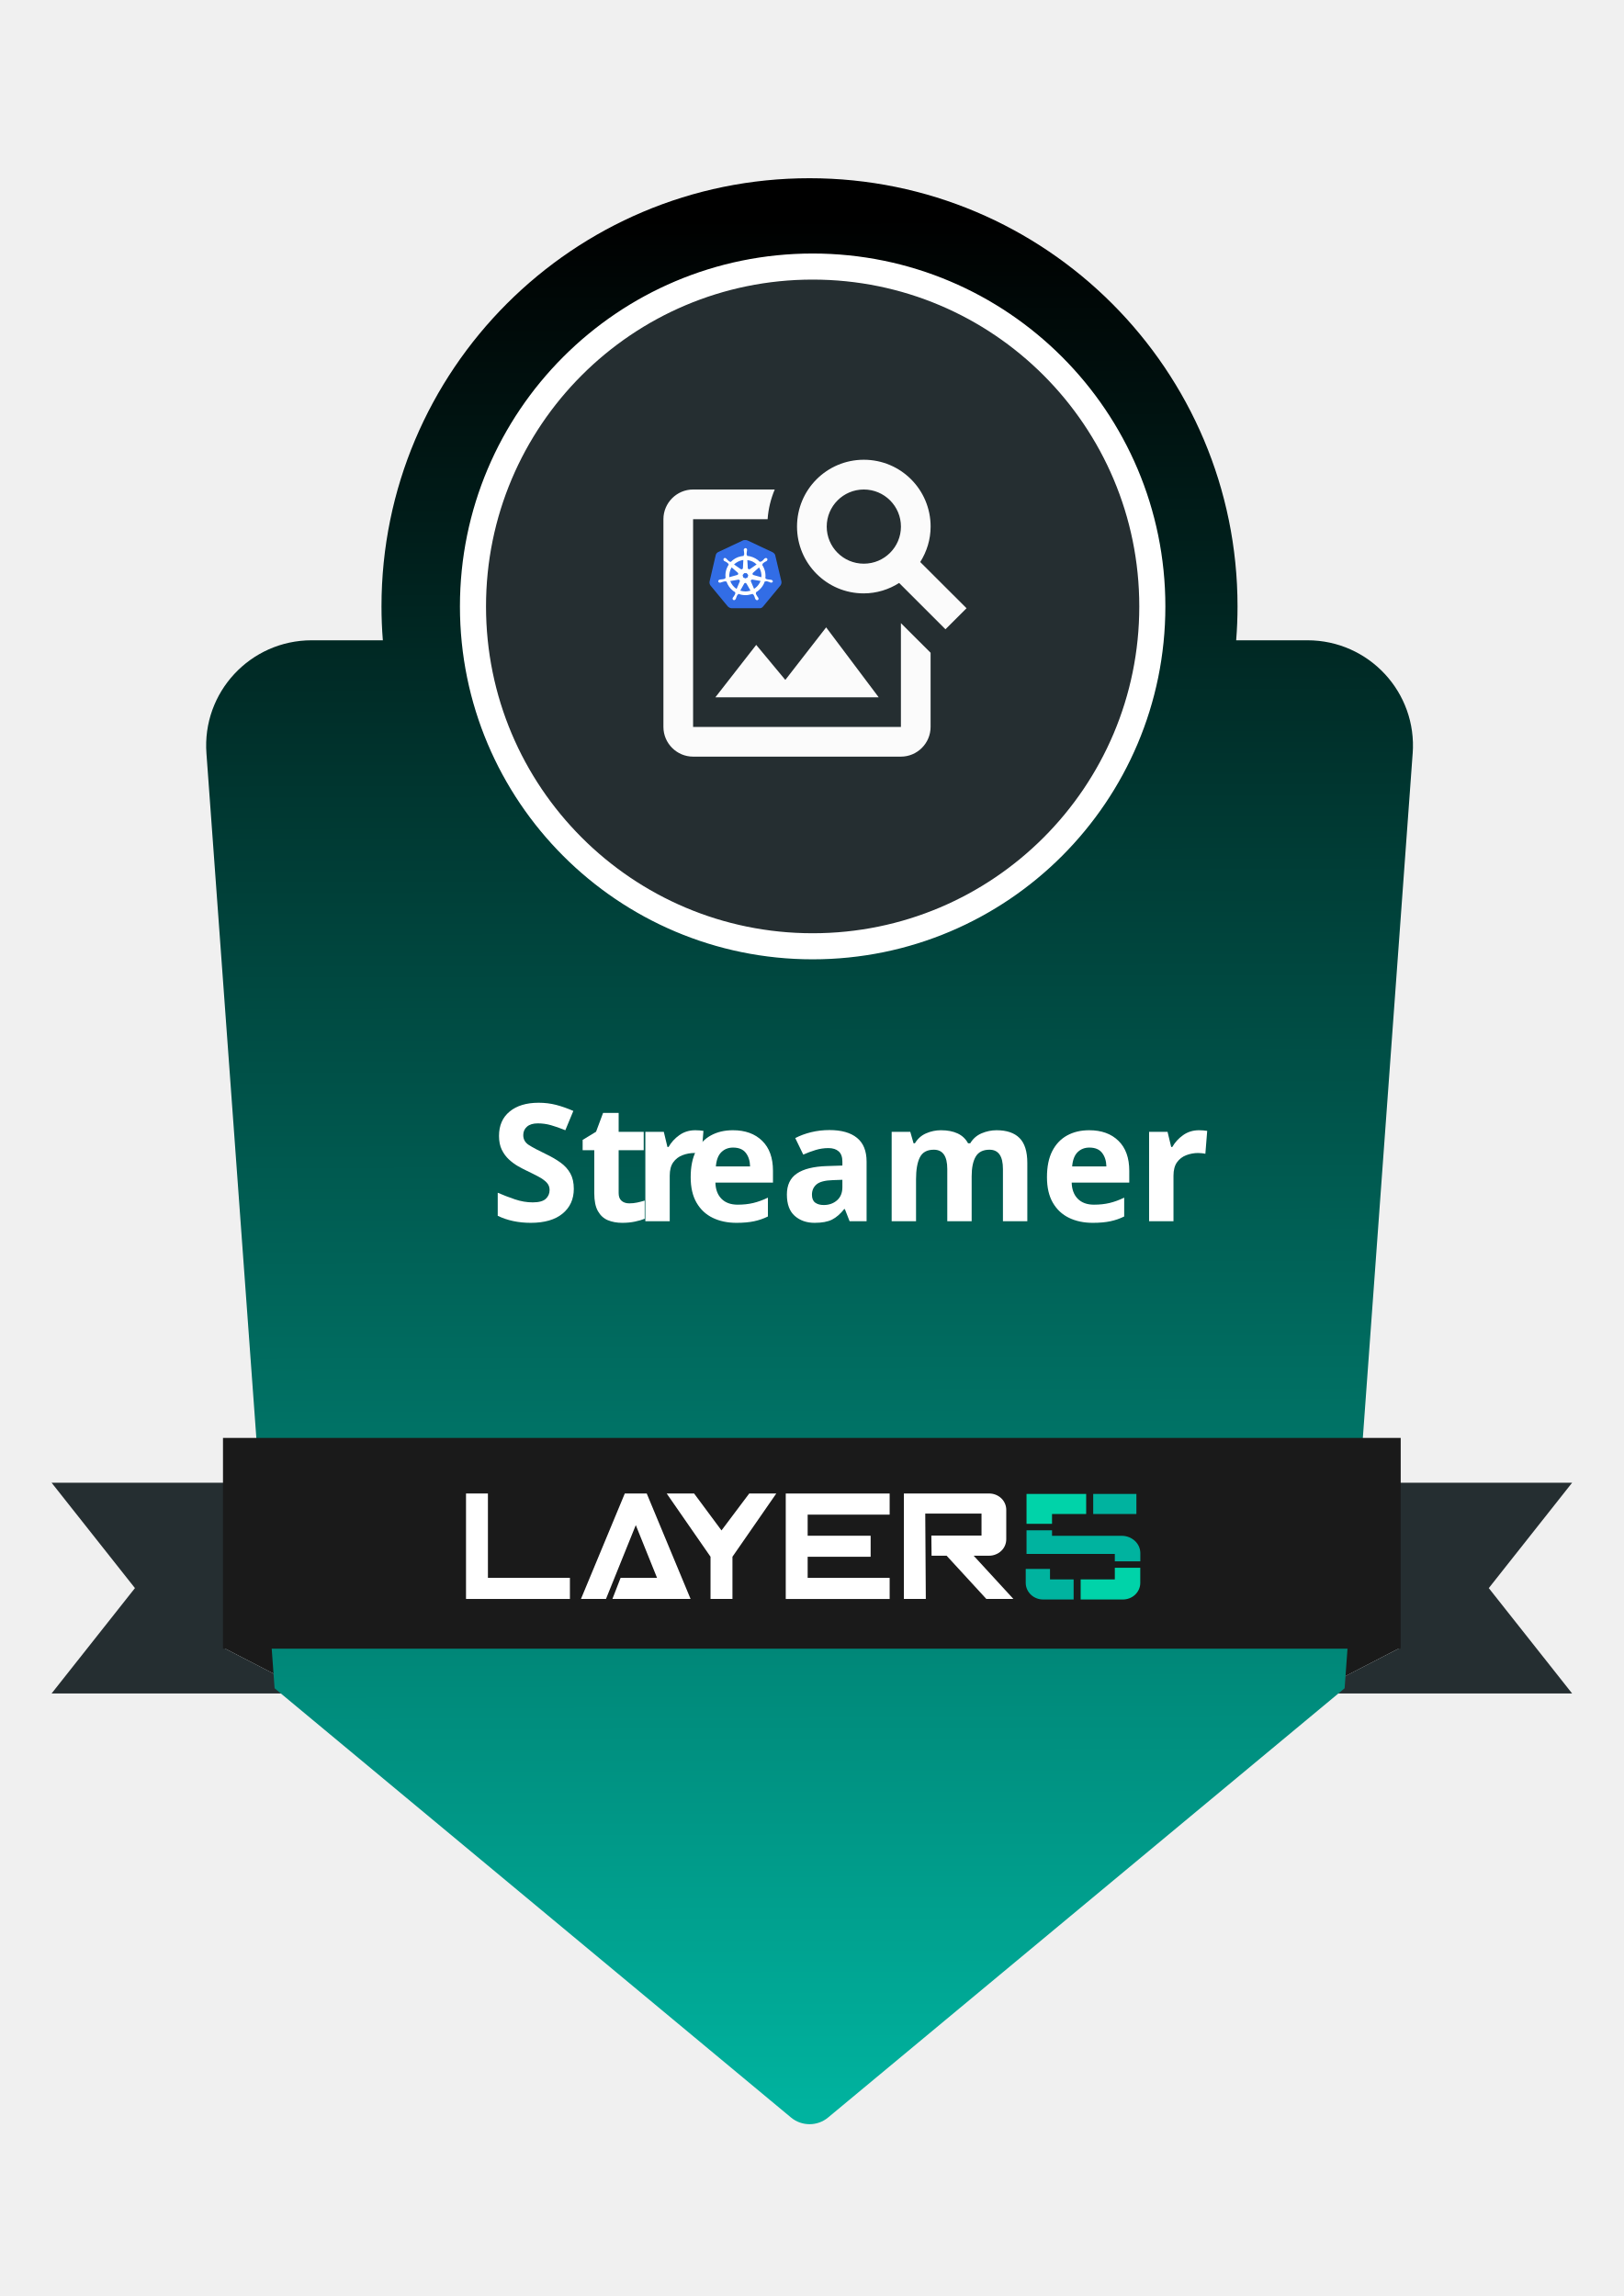
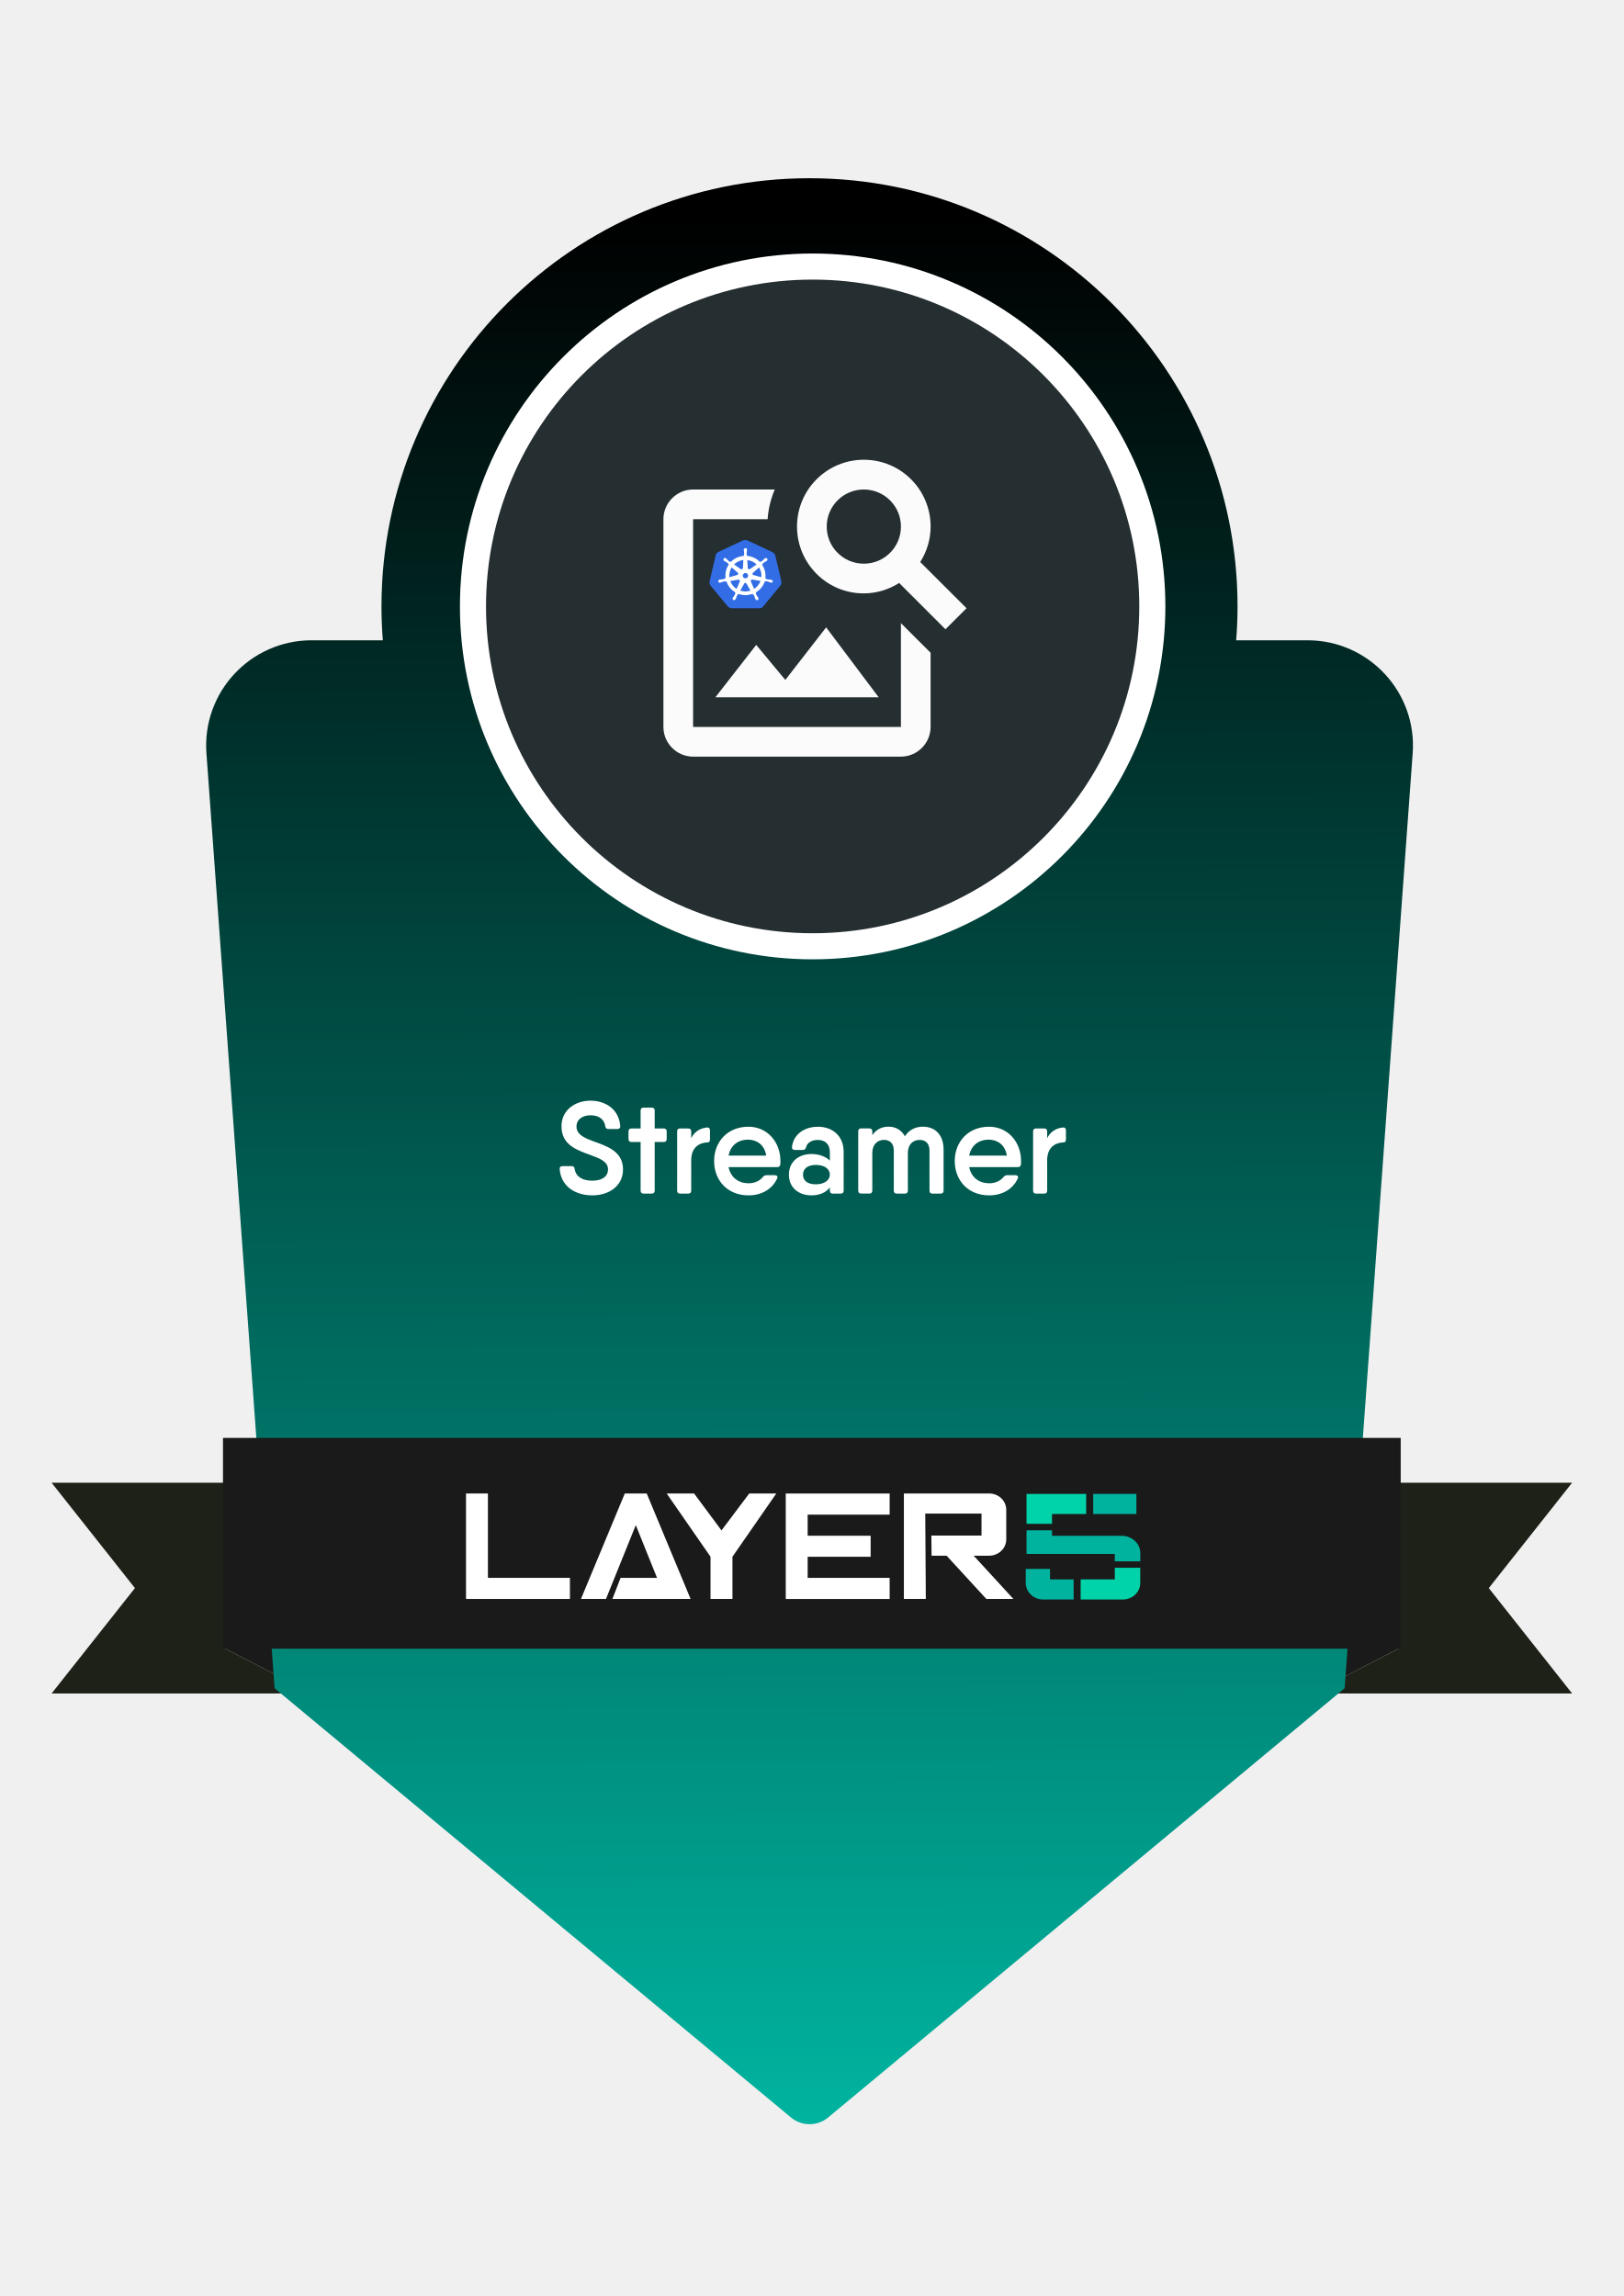
<svg xmlns="http://www.w3.org/2000/svg" id="Layer_1" data-name="Layer 1" viewBox="0 0 595.28 841.89">
  <defs>
    <style>
      .cls-1 {
        fill: #00b39f;
      }

-       .cls-2, .cls-3 {
+       .cls-2 {
        fill: #fff;
      }

-       .cls-4, .cls-5 {
-         fill: #252e31;
+       .cls-3 {
+         clip-path: url(#clippath-2);
+       }
+ 
+       .cls-4 {
+         clip-path: url(#clippath-1);
+       }
+ 
+       .cls-5 {
+         fill: #00d3a9;
      }

      .cls-6 {
-         clip-path: url(#clippath-2);
+         fill: #fbfbfb;
      }

      .cls-7 {
-         letter-spacing: 0em;
+         fill: #326de6;
      }

      .cls-8 {
-         clip-path: url(#clippath-1);
+         clip-path: url(#clippath);
      }

      .cls-9 {
-         fill: #00d3a9;
+         fill: #a20e30;
      }

      .cls-10 {
-         fill: #fbfbfb;
+         fill: #1e2117;
      }

      .cls-11 {
-         fill: #326de6;
+         fill: none;
      }

      .cls-12 {
-         clip-path: url(#clippath);
-       }
- 
-       .cls-13 {
-         fill: #a20e30;
-       }
- 
-       .cls-14 {
-         fill: none;
-       }
- 
-       .cls-5 {
+         fill: #252e31;
        stroke: #fff;
        stroke-width: 9.56px;
      }

-       .cls-15 {
+       .cls-13 {
        fill: #1a1a1a;
      }

-       .cls-16 {
+       .cls-14 {
        fill: url(#linear-gradient);
-       }
- 
-       .cls-3 {
-         font-family: QanelasSoft-SemiBold, 'Qanelas Soft';
-         font-size: 60px;
-         font-weight: 600;
-       }
- 
-       .cls-17 {
-         letter-spacing: -.02em;
      }
    </style>
    <clipPath id="clippath">
-       <rect class="cls-14" x="18.91" y="65.35" width="557.47" height="713.56" />
+       <rect class="cls-11" x="18.91" y="65.35" width="557.47" height="713.56" />
    </clipPath>
    <linearGradient id="linear-gradient" x1="297.9" y1="775.6" x2="296.36" y2="80.11" gradientUnits="userSpaceOnUse">
      <stop offset="0" stop-color="#00b39f" />
      <stop offset="1" stop-color="#000" />
    </linearGradient>
    <clipPath id="clippath-1">
-       <rect class="cls-14" x="232.33" y="157.73" width="130.61" height="130.61" />
+       <rect class="cls-11" x="232.33" y="157.73" width="130.61" height="130.61" />
    </clipPath>
    <clipPath id="clippath-2">
-       <rect class="cls-14" x="260.12" y="198.02" width="26.4" height="25.01" />
+       <rect class="cls-11" x="260.12" y="198.02" width="26.4" height="25.01" />
    </clipPath>
  </defs>
  <g id="Streamer">
-     <g class="cls-12">
+     <g class="cls-8">
      <g>
-         <path class="cls-15" d="m480.86,604.11v16.88l32.66-16.88h-32.66Z" />
-         <path class="cls-15" d="m114.42,620.99v-16.88h-32.66l32.66,16.88Z" />
-         <path class="cls-4" d="m576.37,543.68H18.91l30.56,38.64-30.56,38.64h95.51l-32.66-16.85h32.66v-19.02h366.44v19.02h32.66l-32.66,16.85h95.51l-30.56-38.64,30.56-38.64Z" />
-         <path class="cls-16" d="m517.9,276.32l-24.94,342.73-189.33,157.36c-3.92,3.31-9.75,3.31-13.67,0l-189.29-157.36-24.98-342.73c-1.69-22.43,16.06-41.54,38.57-41.54h26.1c-.33-4.11-.5-8.25-.5-12.42,0-86.71,70.28-157.01,156.92-157.01s156.92,70.3,156.92,157.01c0,4.17-.17,8.31-.5,12.42h26.14c22.51,0,40.26,19.11,38.57,41.54Z" />
-         <path class="cls-5" d="m297.93,346.98c68.78,0,124.53-55.81,124.53-124.62s-55.75-124.62-124.53-124.62-124.53,55.81-124.53,124.62,55.75,124.62,124.53,124.62Z" />
-         <g class="cls-8">
-           <path class="cls-10" d="m330.29,228.48v38.07h-76.19v-76.17h27.32c.27-3.89,1.2-7.52,2.61-10.89h-29.93c-5.99,0-10.88,4.91-10.88,10.89v76.17c0,5.99,4.9,10.89,10.88,10.89h76.19c5.99,0,10.88-4.91,10.88-10.89v-27.2l-10.88-10.86Zm-8.16,27.2h-59.86l14.97-19.21,10.67,12.84,14.97-19.27,19.26,25.64Zm15.24-49.6c2.39-3.79,3.81-8.22,3.81-13,0-13.54-10.94-24.5-24.49-24.5s-24.49,10.96-24.49,24.5,10.94,24.5,24.43,24.5c4.79,0,9.25-1.43,13.01-3.82l16.98,16.98,7.73-7.71-16.98-16.95Zm-20.68.61c-7.51,0-13.6-6.08-13.6-13.6s6.09-13.6,13.6-13.6,13.61,6.08,13.61,13.6-6.1,13.6-13.61,13.6Z" />
+         <path class="cls-13" d="m480.86,604.11v16.88l32.66-16.88h-32.66Z" />
+         <path class="cls-13" d="m114.42,620.99v-16.88h-32.66l32.66,16.88Z" />
+         <path class="cls-10" d="m576.37,543.68H18.91l30.56,38.64-30.56,38.64h95.51l-32.66-16.85h32.66v-19.02h366.44v19.02h32.66l-32.66,16.85h95.51l-30.56-38.64,30.56-38.64Z" />
+         <path class="cls-14" d="m517.9,276.32l-24.94,342.73-189.33,157.36c-3.92,3.31-9.75,3.31-13.67,0l-189.29-157.36-24.98-342.73c-1.69-22.43,16.06-41.54,38.57-41.54h26.1c-.33-4.11-.5-8.25-.5-12.42,0-86.71,70.28-157.01,156.92-157.01s156.92,70.3,156.92,157.01c0,4.17-.17,8.31-.5,12.42h26.14c22.51,0,40.26,19.11,38.57,41.54Z" />
+         <path class="cls-12" d="m297.93,346.98c68.78,0,124.53-55.81,124.53-124.62s-55.75-124.62-124.53-124.62-124.53,55.81-124.53,124.62,55.75,124.62,124.53,124.62Z" />
+         <g class="cls-4">
+           <path class="cls-6" d="m330.29,228.48v38.07h-76.19v-76.17h27.32c.27-3.89,1.2-7.52,2.61-10.89h-29.93c-5.99,0-10.88,4.91-10.88,10.89v76.17c0,5.99,4.9,10.89,10.88,10.89h76.19c5.99,0,10.88-4.91,10.88-10.89v-27.2l-10.88-10.86Zm-8.16,27.2h-59.86l14.97-19.21,10.67,12.84,14.97-19.27,19.26,25.64Zm15.24-49.6c2.39-3.79,3.81-8.22,3.81-13,0-13.54-10.94-24.5-24.49-24.5s-24.49,10.96-24.49,24.5,10.94,24.5,24.43,24.5c4.79,0,9.25-1.43,13.01-3.82l16.98,16.98,7.73-7.71-16.98-16.95Zm-20.68.61c-7.51,0-13.6-6.08-13.6-13.6s6.09-13.6,13.6-13.6,13.61,6.08,13.61,13.6-6.1,13.6-13.61,13.6Z" />
        </g>
-         <g class="cls-6">
+         <g class="cls-3">
          <g>
-             <path class="cls-11" d="m284.21,203.57c-.15-.45-.51-.83-.97-1.08l-9.21-4.33c-.24-.1-.51-.13-.76-.13s-.51,0-.75.06l-9.21,4.33c-.45.22-.78.61-.91,1.11l-2.26,9.72c-.09.51.03,1.02.33,1.43l6.37,7.71c.36.35.88.61,1.39.64h10.14c.54.06,1.06-.19,1.39-.64l6.37-7.71c.3-.41.42-.92.36-1.43l-2.29-9.68Z" />
+             <path class="cls-7" d="m284.21,203.57c-.15-.45-.51-.83-.97-1.08l-9.21-4.33c-.24-.1-.51-.13-.76-.13s-.51,0-.75.06l-9.21,4.33c-.45.22-.78.61-.91,1.11l-2.26,9.72c-.09.51.03,1.02.33,1.43l6.37,7.71c.36.35.88.61,1.39.64h10.14c.54.06,1.06-.19,1.39-.64l6.37-7.71c.3-.41.42-.92.36-1.43l-2.29-9.68Z" />
            <path class="cls-2" d="m282.81,212.64s-.06,0-.06-.03-.06-.03-.12-.03c-.12-.03-.24-.03-.36-.03-.06,0-.12,0-.18-.03h-.03c-.33-.03-.69-.06-1.03-.16-.09-.03-.18-.13-.21-.22l-.24-.06c.12-.83.06-1.72-.12-2.58-.21-.86-.57-1.69-1.06-2.42l.18-.19v-.03c0-.1.03-.19.09-.25.27-.26.54-.41.84-.61.06-.03.12-.06.18-.09.12-.03.21-.1.33-.16.03-.03.06-.03.09-.06.03-.03,0-.03,0-.06.27-.19.33-.54.12-.83-.09-.13-.27-.19-.42-.19s-.3.06-.42.13l-.03.03s-.06.06-.09.06c-.09.1-.18.19-.24.26-.03.06-.09.09-.12.13-.21.26-.48.48-.75.67-.06,0-.12.03-.18.03-.03,0-.09,0-.12-.03h-.03l-.24.16c-.24-.22-.51-.48-.75-.7-1.12-.86-2.51-1.4-3.93-1.53l-.03-.26v.03c-.09-.06-.12-.16-.15-.22,0-.35,0-.67.06-1.02v-.03c0-.06.03-.13.03-.16.03-.13.03-.25.06-.38v-.16c.03-.32-.21-.61-.51-.64-.18-.03-.36.06-.51.22-.12.1-.18.26-.18.41v.13c0,.13.03.25.06.38.03.03.03.1.03.16v.03c.06.32.06.64.06,1.02-.03.06-.06.16-.15.22v.06l-.03.22c-.33.03-.66.1-1.03.16-1.42.29-2.72,1.02-3.71,2.07l-.18-.13h-.03s-.06.03-.12.03-.12-.03-.18-.06c-.27-.19-.54-.45-.75-.67-.03-.06-.09-.1-.12-.13-.09-.1-.15-.16-.24-.26-.03-.03-.06-.03-.09-.06l-.03-.03c-.12-.1-.27-.16-.42-.16-.18,0-.33.06-.42.22-.18.26-.12.61.12.83.03,0,.03.03.03.03,0,0,.06.06.09.06.09.06.21.1.33.16.06.03.12.06.18.09.3.19.6.35.84.61.06.03.12.16.09.25v-.03l.18.19s-.06.06-.09.13c-.94,1.47-1.33,3.19-1.06,4.87l-.24.03s-.03.03-.03.03c-.03.1-.12.16-.21.22-.33.1-.66.13-1.03.16-.06,0-.12,0-.18.03-.12,0-.24.03-.36.03-.03,0-.06.03-.12.03t-.06.03c-.33.06-.54.35-.48.67.06.29.33.45.6.41h.15s.03,0,.03-.03.09,0,.12,0c.12-.03.24-.1.33-.13.06-.03.12-.06.18-.06h.03c.33-.13.63-.19,1-.26h.03c.09,0,.18.03.24.06.03,0,.03.03.03.03l.27-.03c.45,1.37,1.3,2.58,2.48,3.47.27.22.51.38.81.54l-.15.19s.03.03.03.03c.06.1.06.22.03.32-.12.29-.3.57-.48.86h0c-.03.06-.06.1-.12.16-.06.06-.12.19-.21.29-.03.03-.03.06-.06.1,0,0,0,.03-.03.03-.15.29-.03.67.24.8.06.03.15.06.21.06.24,0,.45-.16.57-.35,0,0,0-.03.03-.03,0-.03.03-.06.06-.1.03-.13.09-.19.12-.32l.06-.19c.09-.32.24-.61.39-.89.06-.1.15-.16.24-.19t.03-.03l.12-.22c.84.32,1.72.48,2.63.48.54,0,1.09-.06,1.63-.22.33-.06.66-.16.97-.25l.12.19s.03,0,.03.03c.09.03.18.1.24.19.15.29.3.57.39.92h0l.06.19c.03.13.06.22.12.32.03.03.03.06.06.1,0,0,0,.03.03.03.12.19.33.35.57.35.09,0,.15-.03.24-.06.12-.06.24-.16.27-.32.03-.16.03-.29-.03-.45,0-.03-.03-.03-.03-.03,0-.03-.03-.06-.06-.1-.06-.1-.12-.19-.21-.29-.03-.06-.06-.1-.12-.16v-.03c-.21-.29-.36-.57-.48-.86-.03-.1-.03-.22.03-.32,0-.03.03-.03.03-.03l-.09-.22c1.54-.92,2.72-2.33,3.26-4.01l.24.03s.03-.03.03-.03c.06-.06.15-.1.24-.1h.03c.33.06.66.13.97.26h.03c.06.03.12.06.18.06.12.06.21.13.33.16.03,0,.06.03.12.03t.06.03h.15c.27,0,.51-.16.6-.41-.03-.32-.27-.54-.54-.61Zm-8.72-.92l-.81.38-.81-.38-.21-.86.57-.7h.91l.57.7-.21.86Zm4.92-1.91c.15.61.18,1.24.12,1.85l-2.87-.8c-.27-.06-.42-.32-.36-.57.03-.1.06-.16.12-.22l2.26-2.01c.33.54.58,1.11.73,1.75Zm-1.63-2.84l-2.47,1.72c-.21.1-.51.06-.66-.13-.06-.06-.09-.13-.09-.22l-.18-2.96c1.33.13,2.51.7,3.41,1.59Zm-5.46-1.53l.6-.1-.15,2.93c0,.29-.24.48-.51.48-.09,0-.15-.03-.24-.03l-2.51-1.75c.78-.73,1.75-1.27,2.81-1.53Zm-3.68,2.61l2.23,1.94c.21.19.24.48.06.7-.06.06-.12.1-.24.13l-2.93.83c-.09-1.24.21-2.52.87-3.6Zm-.51,5l2.99-.51c.24,0,.48.16.51.38.03.1.03.22-.03.32l-1.15,2.71c-1.06-.67-1.9-1.72-2.32-2.9Zm6.85,3.66c-.42.1-.84.16-1.3.16-.63,0-1.3-.13-1.9-.29l1.48-2.64c.15-.19.39-.25.6-.13.09.06.15.13.24.22l1.45,2.55c-.18.03-.37.06-.58.13Zm3.68-2.58c-.45.73-1.09,1.34-1.81,1.78l-1.18-2.77c-.06-.25.06-.48.27-.57.09-.03.18-.06.27-.06l3.02.51c-.15.41-.33.8-.57,1.11Z" />
          </g>
        </g>
-         <path class="cls-13" d="m114.42,585.09v18.99h366.44v-18.99H114.42Z" />
-         <path class="cls-15" d="m513.52,604.53H81.75v-77.28h431.77v77.28Z" />
+         <path class="cls-9" d="m114.42,585.09v18.99h366.44v-18.99H114.42Z" />
+         <path class="cls-13" d="m513.52,604.53H81.75v-77.28h431.77v77.28Z" />
        <path class="cls-2" d="m178.89,547.63h-8.04v38.67h38.09v-7.74h-30.06v-30.93Z" />
        <path class="cls-2" d="m229.06,547.63l-16.07,38.67h9.17l10.93-27.08,7.79,19.34h-13.36l-3,7.74h28.66l-16.08-38.67h-8.03Z" />
        <path class="cls-2" d="m264.51,561.17l-10.04-13.54h-10.05l16.07,23.19v15.48h8.04v-15.48l16.07-23.19h-9.92l-10.17,13.54Z" />
        <path class="cls-2" d="m288.07,553.72v32.59h38.09v-7.74h-30.06v-7.74h23.09v-7.71h-23.09v-7.74h30.06v-7.74h-38.09v6.08Z" />
        <path class="cls-2" d="m339.22,554.99h20.62v8.06h-18.39l.08,7.39h5.51l14.57,15.86h9.92l-14.57-15.86h5.71c.82,0,1.63-.16,2.39-.48.76-.29,1.45-.73,2.03-1.31.58-.54,1.04-1.21,1.35-1.94.31-.73.47-1.5.47-2.29v-10.8c0-1.59-.66-3.12-1.83-4.24-1.17-1.11-2.76-1.75-4.42-1.75h-31.28v38.67h8.04l-.21-31.31Z" />
        <path class="cls-1" d="m416.62,547.79h-15.83v7.36h15.83v-7.36Z" />
        <path class="cls-1" d="m418.06,572.51v-3.03c0-3.5-3.06-6.34-6.86-6.34h-25.51v-2.01h-9.35v8.67h32.37v2.71h9.35Z" />
-         <path class="cls-9" d="m385.69,558.75v-3.6h12.52v-7.36h-21.87v10.96h9.35Z" />
-         <path class="cls-9" d="m408.71,574.87v4.27h-12.52v7.36h15.43c1.67,0,3.29-.61,4.49-1.72,1.2-1.12,1.9-2.64,1.93-4.27v-5.64h-9.33Z" />
+         <path class="cls-5" d="m385.69,558.75v-3.6h12.52v-7.36h-21.87v10.96h9.35Z" />
+         <path class="cls-5" d="m408.71,574.87v4.27h-12.52v7.36h15.43c1.67,0,3.29-.61,4.49-1.72,1.2-1.12,1.9-2.64,1.93-4.27v-5.64h-9.33Z" />
        <path class="cls-1" d="m384.95,575.28v3.85h8.66v7.36h-11.14c-1.67.03-3.29-.61-4.49-1.72-1.2-1.12-1.9-2.64-1.93-4.27v-5.22h8.9Z" />
-         <text class="cls-3" transform="translate(179.71 447.79)">
-           <tspan class="cls-7" x="0" y="0">S</tspan>
-           <tspan x="32.52" y="0">t</tspan>
-           <tspan class="cls-17" x="52.2" y="0">r</tspan>
-           <tspan x="70.8" y="0">eamer</tspan>
-         </text>
+         <path class="cls-2" d="m217.18,438.31c-6.16,0-11.47-3.19-11.99-9.62-.05-.73.33-1.11,1.05-1.11h3.34c.67,0,1,.35,1.1,1.05.43,2.84,2.82,4.3,6.5,4.3s5.73-1.66,5.73-4.14c0-2.83-2.96-4.01-6.4-5.26-4.87-1.78-10.66-3.63-10.66-10.51,0-6.12,5.16-9.43,10.61-9.43s10.42,3.06,10.94,9.27c.05.73-.33,1.12-1.05,1.12h-3.34c-.67,0-1-.35-1.1-1.02-.43-2.68-2.48-4.01-5.45-4.01s-5.11,1.59-5.11,4.08c0,2.9,2.63,4.11,6.02,5.38,4.92,1.82,11.04,3.6,11.04,10.38,0,6.12-5.21,9.52-11.23,9.52Zm26.14-24.53c.72,0,1.1.38,1.1,1.08v2.83c0,.67-.38,1.05-1.1,1.05h-3.3v17.87c0,.67-.38,1.05-1.1,1.05h-3.01c-.67,0-1.05-.38-1.05-1.05v-17.87h-3.34c-.72,0-1.1-.38-1.1-1.05v-2.83c0-.7.38-1.08,1.1-1.08h3.34v-6.56c0-.7.38-1.08,1.05-1.08h3.01c.72,0,1.1.38,1.1,1.08v6.56h3.3Zm15.87-.35c.72-.09,1.1.35,1.1,1.02v3.38c0,.67-.29,1.05-.81,1.05-3.11.09-6.07,1.82-6.07,6.53v11.21c0,.67-.38,1.05-1.1,1.05h-3.01c-.67,0-1.05-.38-1.05-1.05v-21.76c0-.7.38-1.08,1.05-1.08h3.01c.72,0,1.1.38,1.1,1.08v2.48c1.24-2.48,3.34-3.66,5.78-3.92Zm15.13-.29c7.12,0,11.8,5.73,11.8,12.61,0,.45,0,.83-.05,1.21-.05.67-.48.99-1.15.99h-17.82c.81,3.92,3.73,5.93,7.36,5.93,2.29,0,4.16-.96,5.21-2.29.38-.41.72-.67,1.29-.67h3.06c.81,0,1.24.48.91,1.15-1.72,3.89-5.64,6.24-10.51,6.24-7.65,0-12.61-5.42-12.61-12.58s5.02-12.58,12.52-12.58Zm-7.22,10.58h13.81c-.67-4.08-3.58-5.83-6.64-5.83-3.87,0-6.45,2.23-7.17,5.83Zm32.69-10.58c5.3,0,9.51,3.25,9.51,9.24v14.24c0,.67-.38,1.05-1.1,1.05h-2.91c-.67,0-1.05-.38-1.05-1.05v-1.21c-1.48,1.88-3.77,2.9-6.79,2.9-4.3,0-8.22-2.52-8.22-7.58s3.92-7.58,8.22-7.58c3.01,0,5.3.99,6.79,2.42v-2.96c0-3.28-1.91-4.62-4.44-4.62-2.15,0-3.87.96-4.3,2.71-.24.64-.48.96-1.15.96h-2.96c-.67,0-1.1-.38-1.05-1.08.57-4.65,4.54-7.42,9.46-7.42Zm-.72,21.12c3.11,0,5.16-1.47,5.16-3.54,0-2.2-2.05-3.57-5.16-3.57s-4.68,1.53-4.68,3.57,1.48,3.54,4.68,3.54Zm39.41-21.12h-.05c4.35,0,7.5,2.93,7.5,8.41v15.07c0,.67-.38,1.05-1.1,1.05h-3.01c-.67,0-1.05-.38-1.05-1.05v-14.72c0-2.87-1.67-3.92-3.63-3.92s-4.3,1.15-4.3,5v13.63c0,.67-.38,1.05-1.05,1.05h-3.01c-.72,0-1.1-.38-1.1-1.05v-14.72c0-2.87-1.67-3.92-3.58-3.92s-4.3,1.15-4.3,5v13.63c0,.67-.38,1.05-1.1,1.05h-3.01c-.67,0-1.05-.38-1.05-1.05v-21.76c0-.7.38-1.08,1.05-1.08h3.01c.72,0,1.1.38,1.1,1.08v1.4c1.48-2.17,3.58-3.12,5.97-3.12,2.53,0,4.68,1.21,5.97,3.5,1.67-2.45,3.97-3.5,6.74-3.5Zm24.06,0c7.12,0,11.8,5.73,11.8,12.61,0,.45,0,.83-.05,1.21-.05.67-.48.99-1.15.99h-17.82c.81,3.92,3.73,5.93,7.36,5.93,2.29,0,4.16-.96,5.21-2.29.38-.41.72-.67,1.29-.67h3.06c.81,0,1.24.48.91,1.15-1.72,3.89-5.64,6.24-10.51,6.24-7.65,0-12.61-5.42-12.61-12.58s5.02-12.58,12.52-12.58Zm-7.22,10.58h13.81c-.67-4.08-3.58-5.83-6.64-5.83-3.87,0-6.45,2.23-7.17,5.83Zm34.37-10.29c.72-.09,1.1.35,1.1,1.02v3.38c0,.67-.29,1.05-.81,1.05-3.11.09-6.07,1.82-6.07,6.53v11.21c0,.67-.38,1.05-1.1,1.05h-3.01c-.67,0-1.05-.38-1.05-1.05v-21.76c0-.7.38-1.08,1.05-1.08h3.01c.72,0,1.1.38,1.1,1.08v2.48c1.24-2.48,3.34-3.66,5.78-3.92Z" />
      </g>
    </g>
  </g>
</svg>
